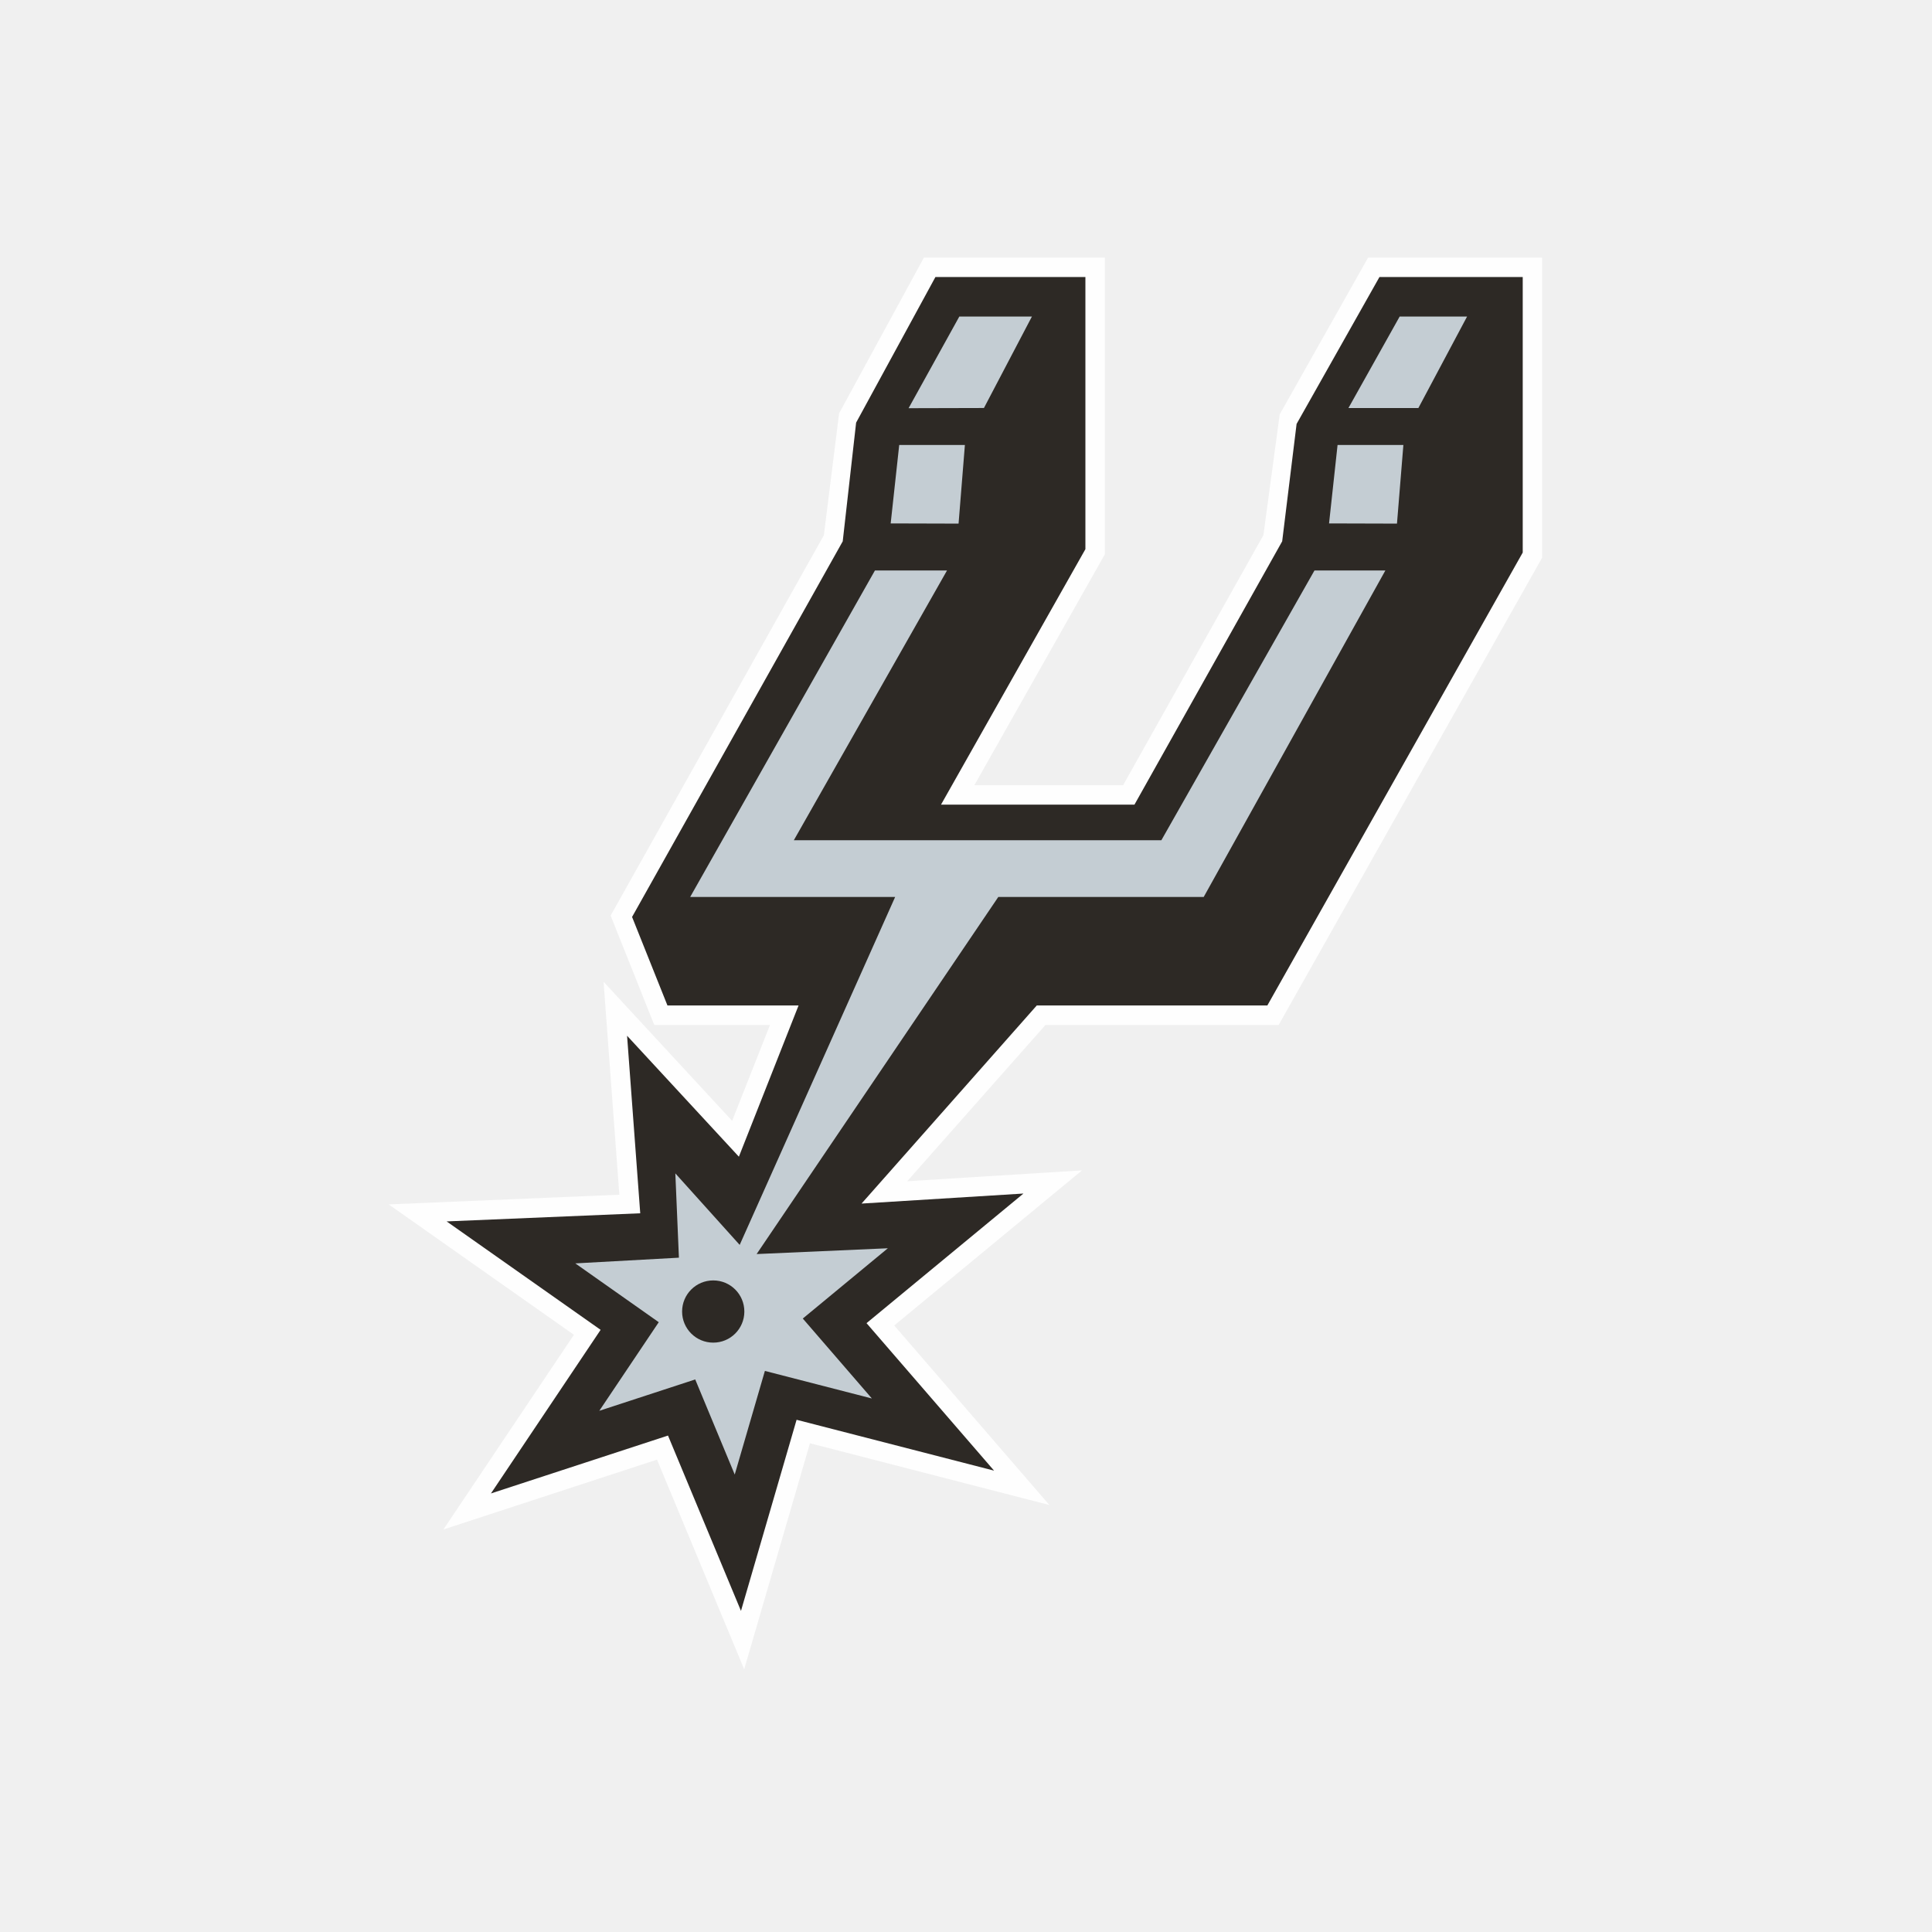
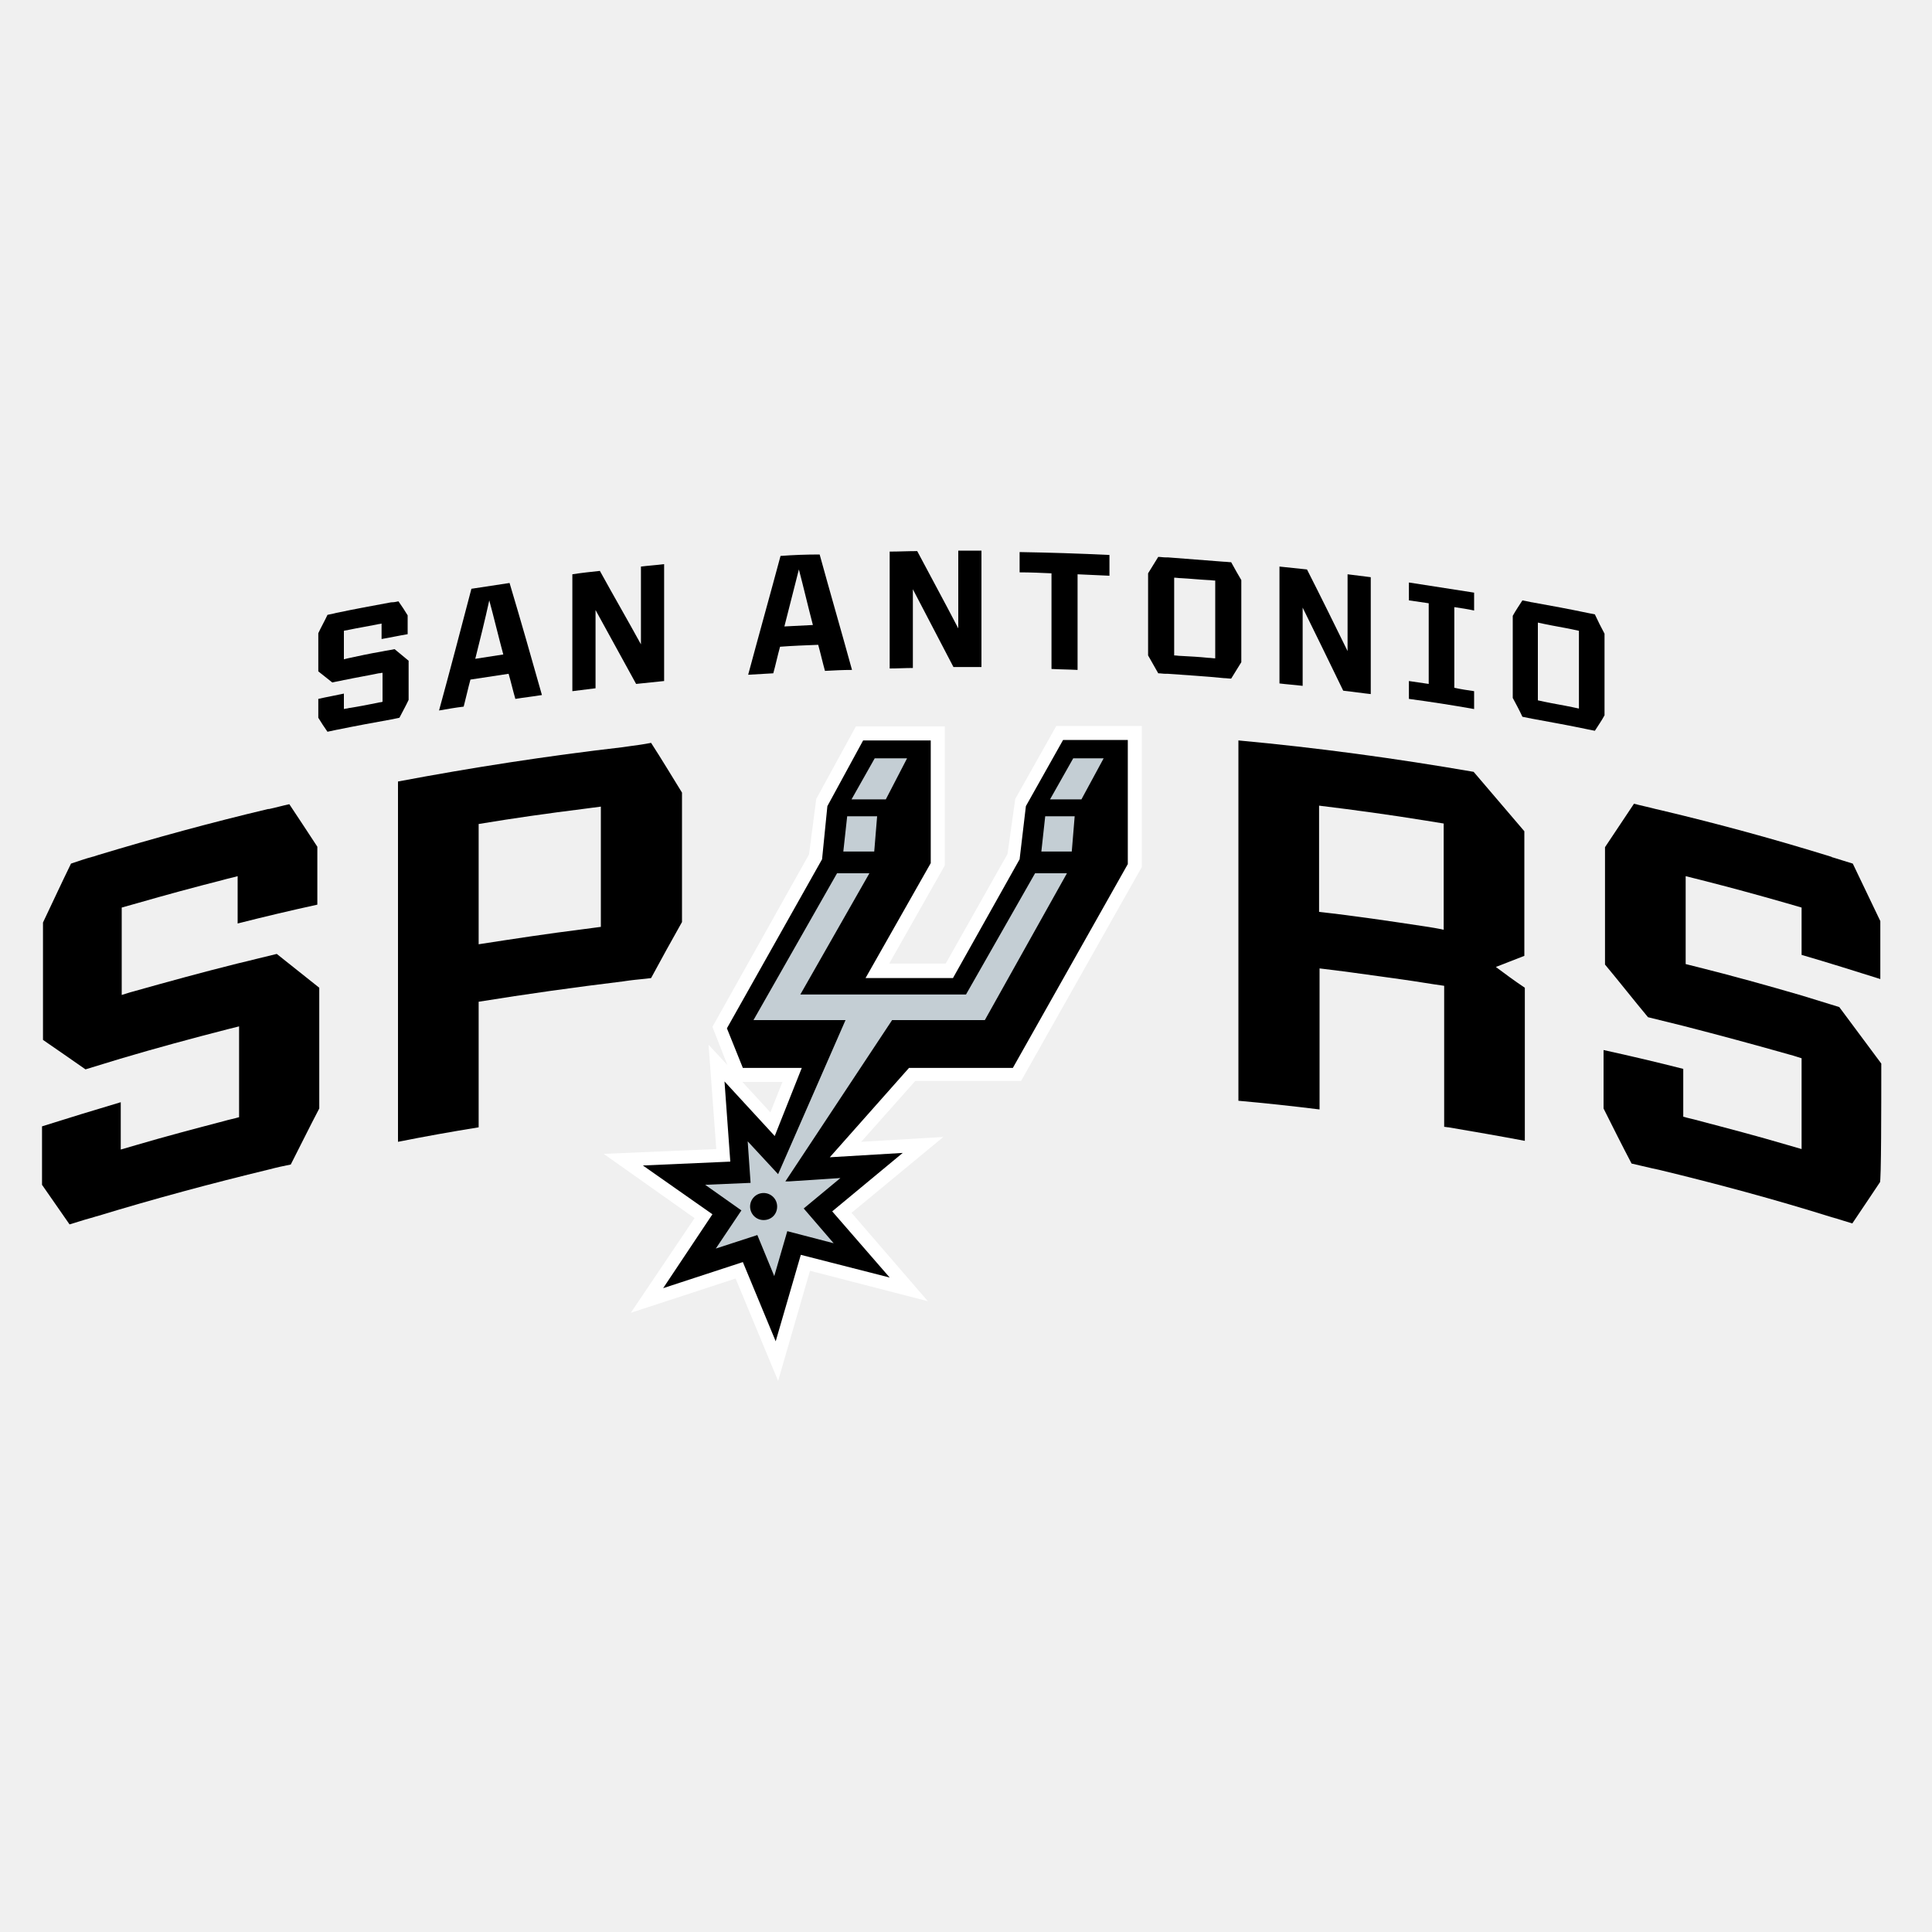
- <svg xmlns="http://www.w3.org/2000/svg" width="150px" height="150px" viewBox="0 0 150 150" version="1.1">
-   <defs />
-   <g id="Page-1" stroke="none" stroke-width="1" fill="none" fill-rule="evenodd">
-     <g id="SAS">
-       <g id="Page-1">
-         <polygon id="Fill-1" fill="#FEFEFE" points="106.219 20.001 99.357 32.17 98.09 41.551 87.197 60.964 75.649 60.964 85.78 43.038 85.78 20.001 71.732 20.001 65.147 32.091 63.965 41.557 47.409 71.085 50.798 79.576 59.783 79.576 56.843 87.022 46.86 76.223 48.087 92.758 30.18 93.51 44.559 103.633 34.428 118.747 51.009 113.325 57.778 129.604 62.885 112.055 81.474 116.849 69.428 102.909 84.004 90.87 70.435 91.711 81.172 79.576 99.275 79.576 119.537 43.642 119.73 43.295 119.73 20.001" />
-         <polygon id="Fill-2" fill="#FEFEFE" points="107.101 21.508 100.667 32.913 99.548 42.029 88.079 62.472 73.06 62.472 84.27 42.638 84.27 21.508 72.626 21.508 66.469 32.814 65.429 42.029 49.074 71.192 51.821 78.065 62 78.065 57.366 89.806 48.686 80.416 49.708 94.199 34.677 94.83 46.632 103.248 38.117 115.951 51.863 111.456 57.529 125.07 61.847 110.231 77.179 114.18 67.277 102.729 79.461 92.666 66.891 93.445 80.495 78.065 98.396 78.065 118.224 42.901 118.224 21.508" />
-         <path d="M107.101,22.586 L107.101,21.509 L107.101,22.586 Z" id="Fill-3" fill="#FEFEFE" />
-         <polygon id="Fill-4" fill="#2D2925" points="107.101 21.508 100.667 32.913 99.548 42.029 88.079 62.472 73.06 62.472 84.27 42.638 84.27 21.508 72.626 21.508 66.469 32.814 65.429 42.029 49.074 71.192 51.821 78.065 62 78.065 57.366 89.806 48.686 80.416 49.708 94.199 34.677 94.83 46.632 103.248 38.117 115.951 51.863 111.456 57.529 125.07 61.847 110.231 77.179 114.18 67.277 102.729 79.461 92.666 66.891 93.445 80.495 78.065 98.396 78.065 118.224 42.901 118.224 21.508" />
-         <polygon id="Fill-5" fill="#C4CDD3" points="104.692 31.681 110.122 31.681 113.903 24.578 108.669 24.578" />
-         <polygon id="Fill-6" fill="#C4CDD3" points="70.543 31.692 76.393 31.677 80.119 24.574 74.481 24.577" />
-         <polygon id="Fill-7" fill="#C4CDD3" points="69.152 40.638 74.423 40.653 74.914 34.549 69.815 34.549" />
-         <polygon id="Fill-8" fill="#C4CDD3" points="103.187 40.638 108.461 40.653 108.958 34.549 103.848 34.549" />
-         <path d="M55.376,104.242 C54.04,104.242 52.958,103.161 52.958,101.828 C52.958,100.491 54.04,99.411 55.376,99.411 C56.712,99.411 57.791,100.491 57.791,101.828 C57.791,103.161 56.712,104.242 55.376,104.242 L55.376,104.242 Z M102.057,44.29 L90.168,65.236 L61.633,65.236 L73.527,44.29 L67.931,44.29 L53.585,69.641 L69.499,69.641 L57.429,96.653 L52.433,91.101 L52.711,97.646 L44.666,98.089 L51.146,102.655 L46.53,109.534 L53.977,107.099 L57.044,114.483 L59.386,106.438 L67.693,108.578 L62.329,102.371 L68.932,96.915 L58.744,97.365 L77.507,69.641 L93.455,69.641 L107.56,44.29 L102.057,44.29 Z" id="Fill-9" fill="#C4CDD3" />
-         <rect id="Rectangle" x="0" y="0" width="150" height="150" />
-       </g>
+ <svg xmlns="http://www.w3.org/2000/svg" version="1.1" id="Layer_1" x="0px" y="0px" viewBox="0 0 400 400" style="enable-background:new 0 0 400 400;" xml:space="preserve">
+   <style type="text/css">
+ 	.st0{fill:#FFFFFF;}
+ 	.st1{fill:#C4CED4;}
+ </style>
+   <g>
+     <path class="st0" d="M143.8,252.2l-13.2,19.6l21.7-7.1l8.8,21.2l6.6-22.8l24.4,6.3l-15.8-18.3l19-15.7l-17,1l11.2-12.6h21.9   l25-44.3v-29.2h-17.7l-8.5,15.1l-1.6,11.4l-12.8,22.7h-11.7l11.5-20.3v-28.8h-18.4l-8.2,15l-1.5,11.5l-20,35.7l3.1,7.9l-3.9-4.2   l1.6,21.6l-23.3,1L143.8,252.2z M153.7,224h8.3l-2.5,6.3L153.7,224z" />
+     <path d="M49.1,199.5c-7.2,1.8-14.5,3.8-21.6,5.8c-0.8,0.2-1.6,0.5-2.3,0.7v-2.4V191v-3.1c1.1-0.3,2.1-0.6,3.2-0.9   c5.9-1.7,11.8-3.3,17.7-4.8c1-0.3,2.1-0.5,3.1-0.8v3.1v6.7c5.5-1.4,11-2.7,16.5-3.9v-12c-1.9-2.9-3.8-5.8-5.8-8.8   c-1.4,0.3-2.8,0.7-4.2,1c-0.1,0-0.1,0-0.2,0c-11.8,2.8-23.5,6-35.1,9.5c-0.4,0.1-0.8,0.3-1.3,0.4c-1.5,0.4-2.9,0.9-4.4,1.4   c-2,4.1-3.9,8.2-5.8,12.2l0,0v24.3c2.9,2,5.8,4,8.8,6.1c2.4-0.7,4.8-1.5,7.2-2.2c7.4-2.2,14.8-4.2,22.2-6.1   c0.8-0.2,1.6-0.4,2.4-0.6v2.5v13.1v3.2c-1,0.3-2.1,0.5-3.1,0.8c-6.1,1.6-12.2,3.2-18.3,5c-1,0.3-2.1,0.6-3.1,0.9v-3v-6.8   c-5.4,1.6-10.9,3.3-16.3,5v12.1l0,0c1.9,2.7,3.8,5.5,5.7,8.2c1.4-0.4,2.8-0.9,4.3-1.3c0.5-0.1,0.9-0.3,1.4-0.4   c11.8-3.6,23.7-6.8,35.7-9.7c1.5-0.4,2.9-0.7,4.4-1c2-3.9,3.9-7.8,5.9-11.6v-25c-2.9-2.3-5.9-4.7-8.8-7   C54.3,198.2,51.7,198.9,49.1,199.5" />
+     <path d="M389.5,220.2c-2.9-3.9-5.8-7.8-8.7-11.7c-2.6-0.8-5.2-1.6-7.8-2.4c-7.2-2.1-14.4-4.1-21.6-5.9c-0.8-0.2-1.6-0.4-2.4-0.6   v-2.4v-12.7v-3.1c1.1,0.3,2.1,0.5,3.2,0.8c5.9,1.5,11.8,3.1,17.7,4.8c1,0.3,2.1,0.6,3.1,0.9v3.1v6.7c5.5,1.6,10.9,3.3,16.3,5v-12   c-1.9-4-3.8-7.9-5.7-11.9c-1.4-0.4-2.8-0.9-4.2-1.3c-0.1,0-0.1,0-0.2-0.1c-11.6-3.6-23.3-6.8-35.1-9.6c-0.4-0.1-0.9-0.2-1.3-0.3   c-1.5-0.4-3-0.7-4.5-1.1c-2,3-4,6-6,9c0,8.1,0,16.2,0,24.3c3,3.6,5.9,7.3,8.9,10.9c2.4,0.6,4.9,1.2,7.3,1.8   c7.4,1.9,14.8,3.9,22.2,6c0.8,0.2,1.6,0.5,2.3,0.7v2.5v13.1v3.2c-1-0.3-2.1-0.6-3.1-0.9c-6.1-1.8-12.2-3.4-18.3-5   c-1-0.3-2.1-0.5-3.1-0.8v-3.1v-6.8c-5.5-1.4-11-2.7-16.5-3.9v12.1l0,0c1.9,3.8,3.8,7.6,5.8,11.4c1.4,0.3,2.9,0.7,4.3,1   c0.5,0.1,0.9,0.2,1.4,0.3c12,2.9,23.9,6.1,35.7,9.8c1.5,0.4,2.9,0.9,4.3,1.3c1.9-2.8,5.7-8.5,5.7-8.5   C389.5,245.1,389.5,228.5,389.5,220.2" />
+     <path d="M130.3,154.5c-0.5,0.1-0.9,0.1-1.4,0.2c-15.6,1.8-31.1,4.2-46.5,7.1v74.6c5.5-1.1,11.1-2.1,16.7-3v-26   c9.9-1.6,19.9-3,29.8-4.2c0.5-0.1,0.9-0.1,1.4-0.2c1.5-0.2,3-0.3,4.5-0.5c2.1-3.9,4.2-7.7,6.4-11.6v-26.8   c-2.1-3.4-4.2-6.9-6.4-10.3C133.3,154.1,131.8,154.3,130.3,154.5 M124.4,170.8v17.3v3.8c-1.3,0.2-2.5,0.3-3.8,0.5   c-7.2,0.9-14.4,2-21.5,3.1v-24.9c7.2-1.2,14.3-2.2,21.5-3.1c1.3-0.2,2.5-0.3,3.8-0.5V170.8z" />
+     <path d="M309.7,200.2c2-0.8,3.9-1.5,5.9-2.3v-1.2v-1.2v-1.1v-17.3v-5c-3.5-4.1-7-8.2-10.5-12.3c-16.2-2.8-32.4-5-48.7-6.5v74.6   c5.6,0.5,11.2,1.1,16.8,1.8v-29.2c4.3,0.5,8.6,1.1,12.9,1.7c1.4,0.2,2.9,0.4,4.3,0.6c2.9,0.4,5.7,0.9,8.6,1.3v29.2   c0.3,0,0.6,0.1,0.9,0.1c5.3,0.9,10.5,1.8,15.8,2.8V207v-2.5C313.6,203.1,311.7,201.7,309.7,200.2 M295,191.8   c-7.3-1.1-14.6-2.2-21.9-3v-22c7.4,0.9,14.7,1.9,22.1,3.1c1.2,0.2,2.5,0.4,3.7,0.6v3.7v14.4v3.9C297.6,192.2,296.3,192,295,191.8" />
+     <path d="M79,134.9c-2.4,0.4-4.7,0.9-7,1.4c-0.3,0.1-0.5,0.1-0.8,0.2v-0.8v-4.1v-1c0.3-0.1,0.7-0.1,1-0.2c1.9-0.4,3.8-0.7,5.8-1.1   c0.3-0.1,0.7-0.1,1-0.2v1v2.2c1.8-0.3,3.6-0.7,5.4-1v-3.9c-0.6-1-1.2-1.9-1.9-2.9c-0.5,0.1-0.9,0.2-1.4,0.2c0,0,0,0-0.1,0   c-3.8,0.7-7.6,1.4-11.4,2.2c-0.1,0-0.3,0.1-0.4,0.1c-0.5,0.1-1,0.2-1.4,0.3c-0.6,1.3-1.3,2.5-1.9,3.8v7.9c1,0.8,1.9,1.5,2.9,2.3   c0.8-0.2,1.6-0.3,2.4-0.5c2.4-0.5,4.8-0.9,7.2-1.4c0.3,0,0.5-0.1,0.8-0.1v0.8v4.2v1c-0.3,0.1-0.7,0.1-1,0.2c-2,0.4-4,0.8-6,1.1   c-0.3,0.1-0.7,0.1-1,0.2v-1v-2.2c-1.8,0.4-3.6,0.7-5.3,1.1v3.9l0,0c0.6,1,1.2,1.9,1.9,2.9c0.5-0.1,0.9-0.2,1.4-0.3   c0.2,0,0.3-0.1,0.5-0.1c3.9-0.8,7.7-1.5,11.6-2.2c0.5-0.1,1-0.2,1.4-0.3c0.6-1.2,1.3-2.4,1.9-3.7l0,0l0,0v-8.1   c-1-0.8-1.9-1.6-2.9-2.4C80.8,134.6,79.9,134.7,79,134.9" />
+     <path d="M97.6,121.9c-2.2,8.4-4.4,16.8-6.7,25.2c1.7-0.3,3.4-0.6,5.1-0.8c0.5-1.9,0.9-3.8,1.4-5.6c2.6-0.4,5.2-0.8,7.9-1.2   c0.5,1.7,0.9,3.5,1.4,5.2c1.8-0.3,3.7-0.5,5.5-0.8c-2.2-7.8-4.4-15.5-6.7-23.2C102.8,121.1,100.2,121.5,97.6,121.9 M98.4,136.4   c1-4,2-8,2.9-12.1c1,3.7,1.9,7.5,2.9,11.2C102.3,135.8,100.3,136.1,98.4,136.4" />
+     <path d="M132.7,133.4c-2.8-5.1-5.7-10.1-8.5-15.2c-1.9,0.2-3.8,0.4-5.7,0.7v24.2c1.6-0.2,3.2-0.4,4.8-0.6v-16.2   c2.8,5.1,5.6,10.2,8.4,15.3c1.9-0.2,3.8-0.4,5.8-0.6v-24.2c-1.6,0.2-3.2,0.3-4.8,0.5V133.4z" />
+     <path d="M161.6,115.1c-2.2,8.2-4.5,16.4-6.7,24.6c1.7-0.1,3.4-0.2,5.2-0.3c0.5-1.8,0.9-3.7,1.4-5.5c2.6-0.2,5.3-0.3,7.9-0.4   c0.5,1.8,0.9,3.6,1.4,5.4c1.9-0.1,3.7-0.2,5.6-0.2c-2.2-8-4.5-15.9-6.7-23.9C166.9,114.8,164.2,114.9,161.6,115.1 M162.4,129.7   c1-3.9,2-7.9,3-11.8c1,3.8,1.9,7.7,2.9,11.5C166.3,129.5,164.4,129.6,162.4,129.7" />
+     <path d="M198.4,130.1c-2.8-5.4-5.7-10.7-8.5-16c-1.9,0-3.8,0.1-5.7,0.1v24.2c1.6,0,3.2-0.1,4.8-0.1V122c2.8,5.4,5.6,10.7,8.4,16.1   c1.9,0,3.8,0,5.8,0V114c-1.6,0-3.2,0-4.8,0V130.1z" />
+     <path d="M211.1,118.5c2.2,0,4.4,0.1,6.6,0.2v19.8c1.8,0.1,3.6,0.1,5.4,0.2v-19.8c2.2,0.1,4.4,0.2,6.6,0.3v-4.3   c-6.2-0.3-12.4-0.5-18.6-0.6V118.5z" />
+     <path d="M279.1,135c-2.8-5.7-5.6-11.4-8.5-17.1c-1.9-0.2-3.8-0.4-5.7-0.6v24.2c1.6,0.2,3.2,0.3,4.8,0.5v-16.2   c2.8,5.7,5.6,11.4,8.4,17.2c1.9,0.2,3.8,0.5,5.7,0.7v-24.2c-1.6-0.2-3.2-0.4-4.8-0.6V135H279.1z" />
+     <path d="M291.7,124.3c1.4,0.2,2.7,0.4,4.1,0.6v16.7c-1.4-0.2-2.7-0.4-4.1-0.6v3.7c4.5,0.6,9,1.3,13.5,2.1c0-1.2,0-2.5,0-3.7   c-1.4-0.2-2.7-0.4-4.1-0.7v-16.7c1.4,0.2,2.7,0.4,4.1,0.7c0-1.2,0-2.5,0-3.7c-4.5-0.7-9-1.4-13.5-2.1V124.3" />
+     <path d="M254.9,116.4c-0.5,0-1-0.1-1.5-0.1l0,0c-3.9-0.3-7.7-0.6-11.6-0.9c-0.2,0-0.4,0-0.5,0c-0.5,0-1-0.1-1.5-0.1   c-0.7,1.1-1.4,2.3-2.1,3.4v17c0.7,1.2,1.4,2.5,2.1,3.7c0.5,0,1,0.1,1.5,0.1c0.2,0,0.4,0,0.5,0c3.9,0.3,7.7,0.5,11.6,0.9l0,0   c0.5,0,1,0.1,1.5,0.1c0.7-1.1,1.4-2.3,2.1-3.4v-17C256.3,118.9,255.6,117.7,254.9,116.4 M251.6,121.6v13.3v1.4   c-0.5,0-0.9-0.1-1.4-0.1c-1.9-0.2-3.8-0.3-5.7-0.4c-0.5,0-0.9-0.1-1.4-0.1c0-0.5,0-0.9,0-1.4c0-4.4,0-8.9,0-13.3c0-0.5,0-0.9,0-1.4   c0.5,0,0.9,0.1,1.4,0.1c1.9,0.1,3.8,0.3,5.7,0.4c0.5,0,0.9,0.1,1.4,0.1V121.6z" />
+     <path d="M332.2,131.2c-0.7-1.3-1.4-2.7-2-4c-0.5-0.1-1-0.2-1.5-0.3l0,0c-3.8-0.8-7.6-1.5-11.5-2.2c-0.2,0-0.4-0.1-0.5-0.1   c-0.5-0.1-1-0.2-1.5-0.3c-0.7,1.1-1.4,2.1-2,3.2v17c0.7,1.3,1.4,2.6,2,3.9c0.5,0.1,1,0.2,1.5,0.3c0.2,0,0.4,0.1,0.5,0.1   c3.8,0.7,7.7,1.4,11.5,2.2l0,0c0.5,0.1,1,0.2,1.5,0.3c0.7-1.1,1.4-2.1,2-3.2V131.2z M326.9,132v13.3v1.4c-0.5-0.1-0.9-0.2-1.4-0.3   c-1.9-0.4-3.8-0.7-5.7-1.1c-0.5-0.1-0.9-0.2-1.4-0.3c0-0.5,0-0.9,0-1.4c0-4.4,0-8.9,0-13.3c0-0.5,0-0.9,0-1.4   c0.5,0.1,0.9,0.2,1.4,0.3c1.9,0.4,3.8,0.7,5.7,1.1c0.5,0.1,0.9,0.2,1.4,0.3V132" />
+     <g>
+       <path d="M170.2,177.9l-19.7,35l3.3,8.2H166l-5.6,14.1L150,223.9l1.2,16.6l-18.1,0.8l14.4,10.1l-10.2,15.3l16.5-5.4l6.8,16.4    l5.2-17.9l18.4,4.7l-11.9-13.7l14.6-12.1l-15.1,0.9l16.4-18.5h21.5l23.8-42.2v-25.7h-13.4l-7.7,13.7l-1.3,11l-13.8,24.6h-18.1    l13.5-23.8v-25.4h-14l-7.4,13.6L170.2,177.9z" />
+       <polygon class="st1" points="228.5,157 222.2,157 217.4,165.5 223.9,165.5   " />
+       <polygon class="st1" points="187.8,157 181.1,157 176.3,165.5 183.4,165.5   " />
+       <path class="st1" d="M175.1,211.1l-14,32l-6.3-6.8l0.6,8.6l-9.4,0.4l7.5,5.3l-5.3,7.9l8.6-2.8l3.5,8.5l2.7-9.3l9.6,2.5l-6.2-7.2    l7.6-6.3l-10.7,0.7h-0.7l22.1-33.4h19.2l17-30.4h-6.6L200,205.9h-34.3l14.3-25.1h-6.7L156,211.2h19.1V211.1z" />
+       <polygon class="st1" points="181.6,169 175.4,169 174.6,176.3 181,176.3   " />
+       <polygon class="st1" points="222.5,169 216.4,169 215.6,176.3 221.9,176.3   " />
+       <path d="M158.1,252.6c1.6,0,2.8-1.2,2.8-2.8s-1.3-2.8-2.8-2.8c-1.6,0-2.8,1.3-2.8,2.8S156.5,252.6,158.1,252.6" />
    </g>
  </g>
</svg>
